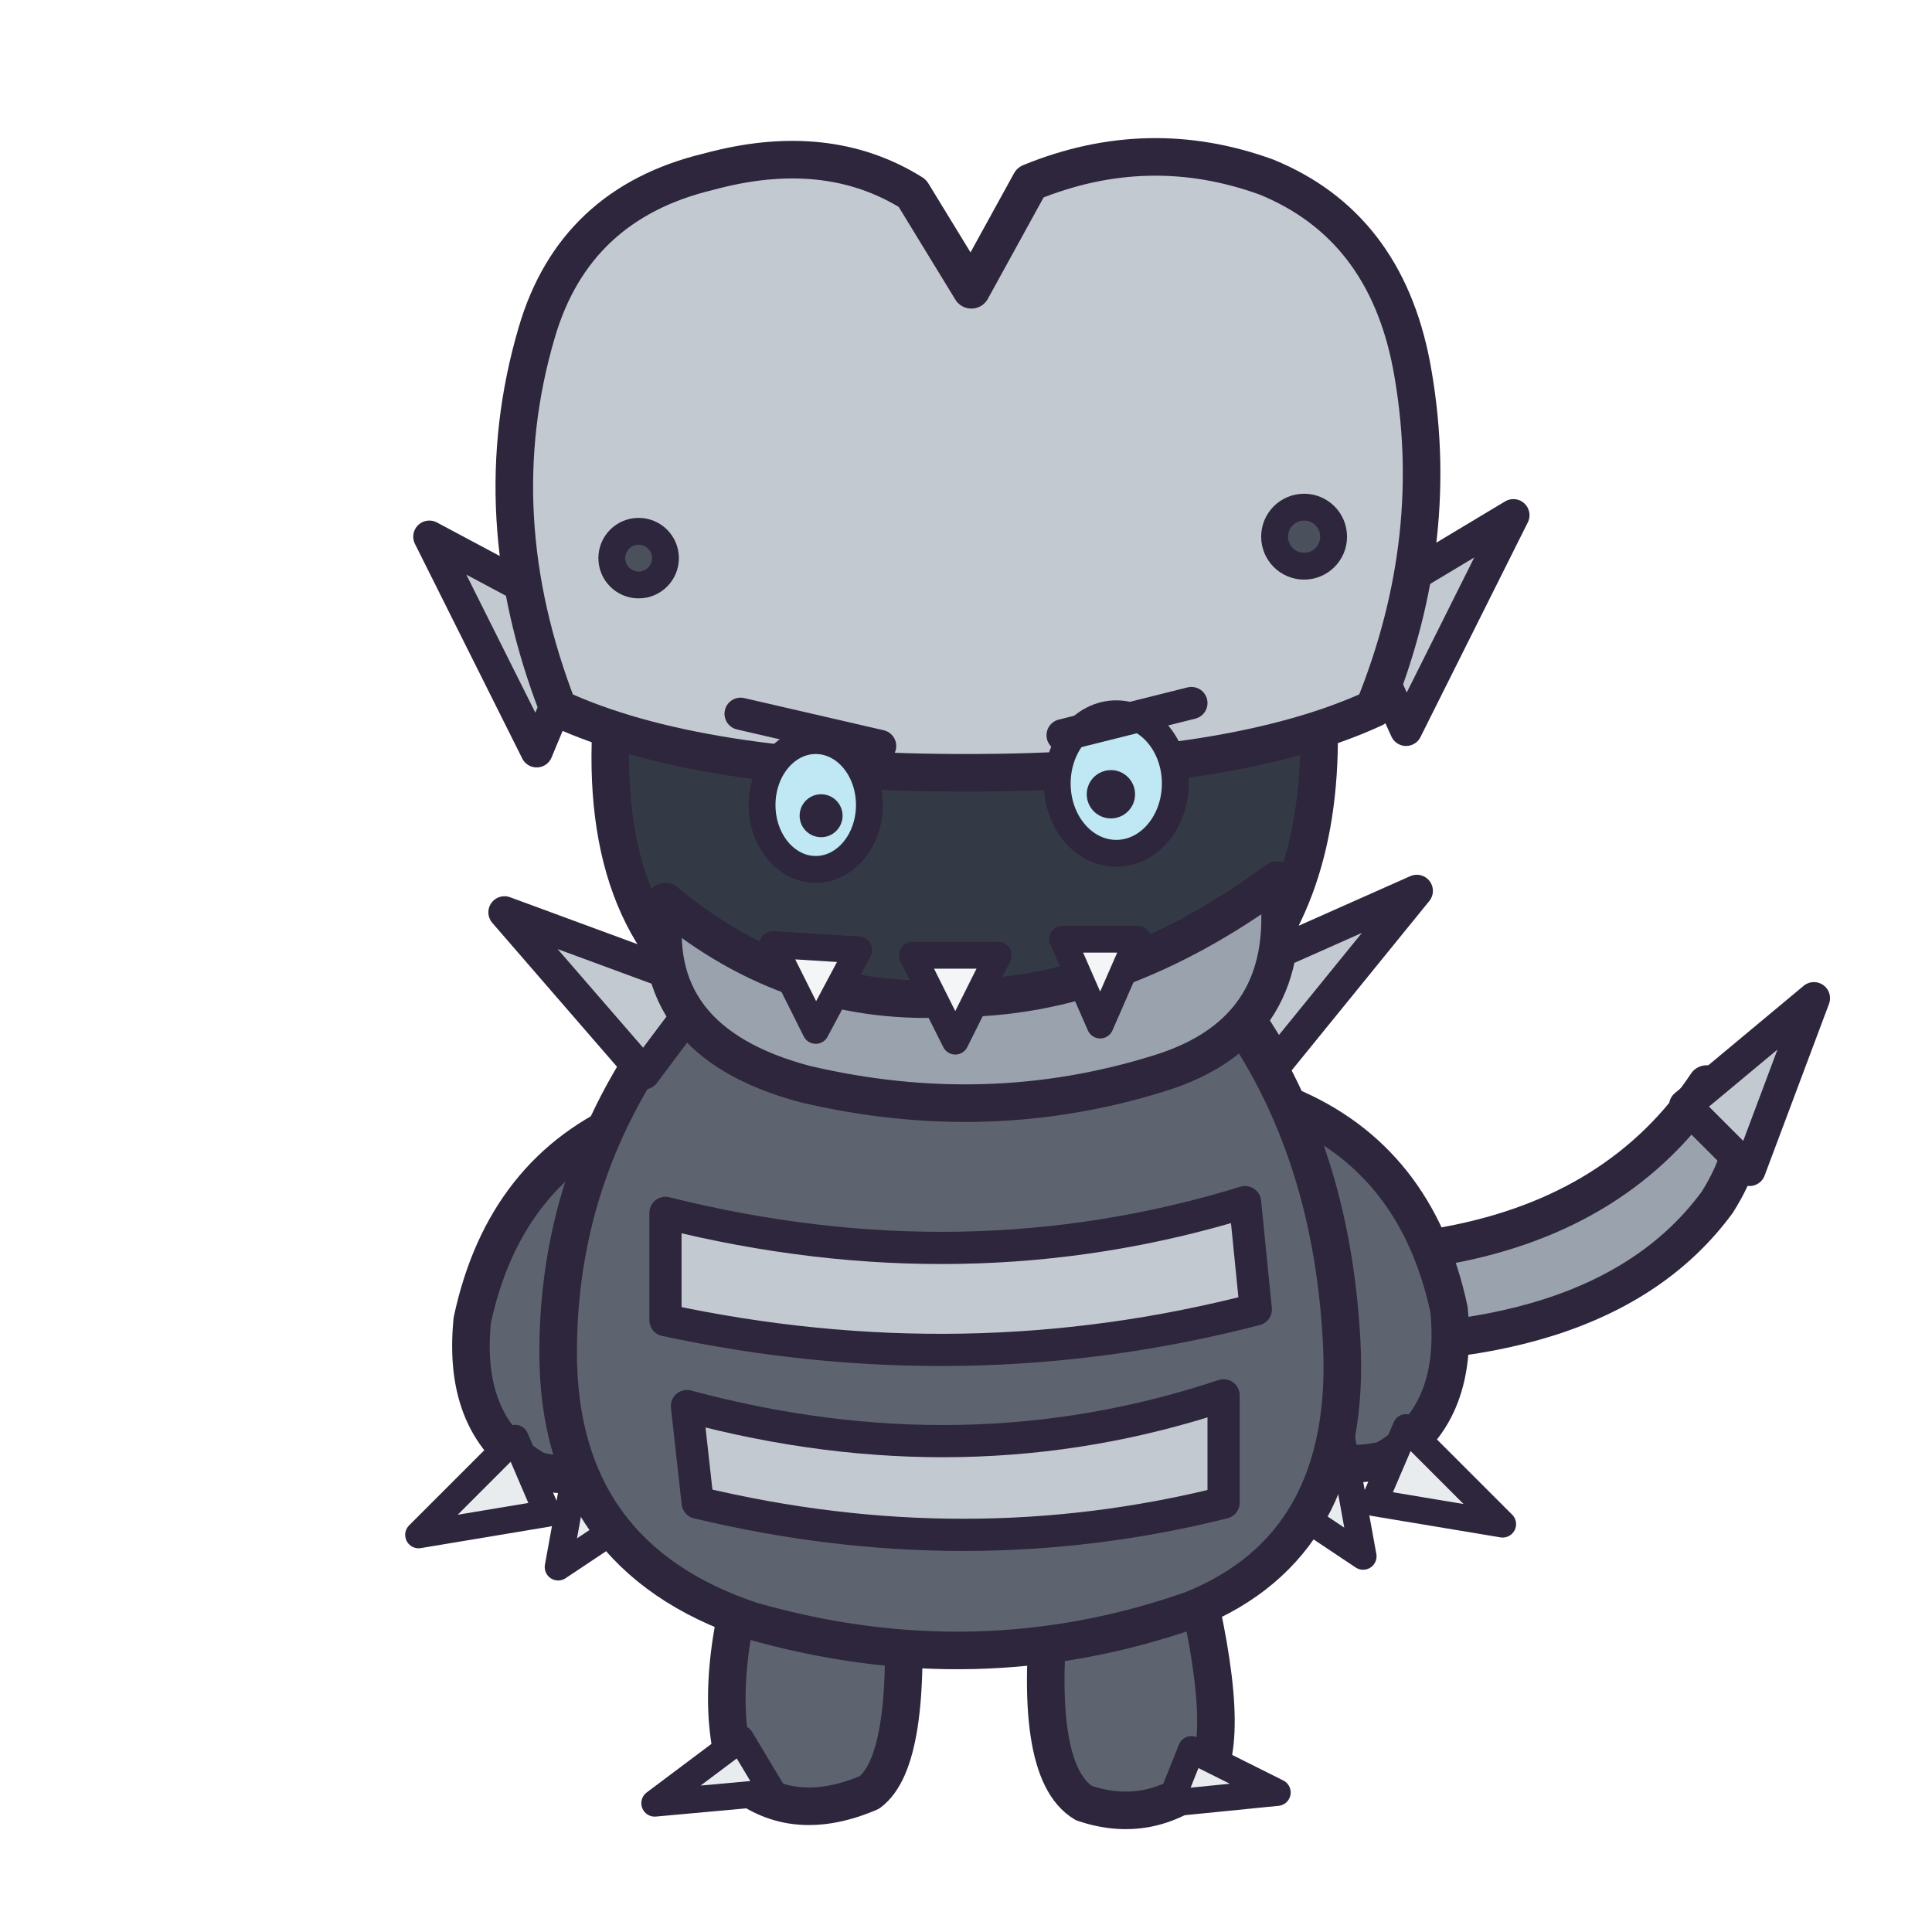
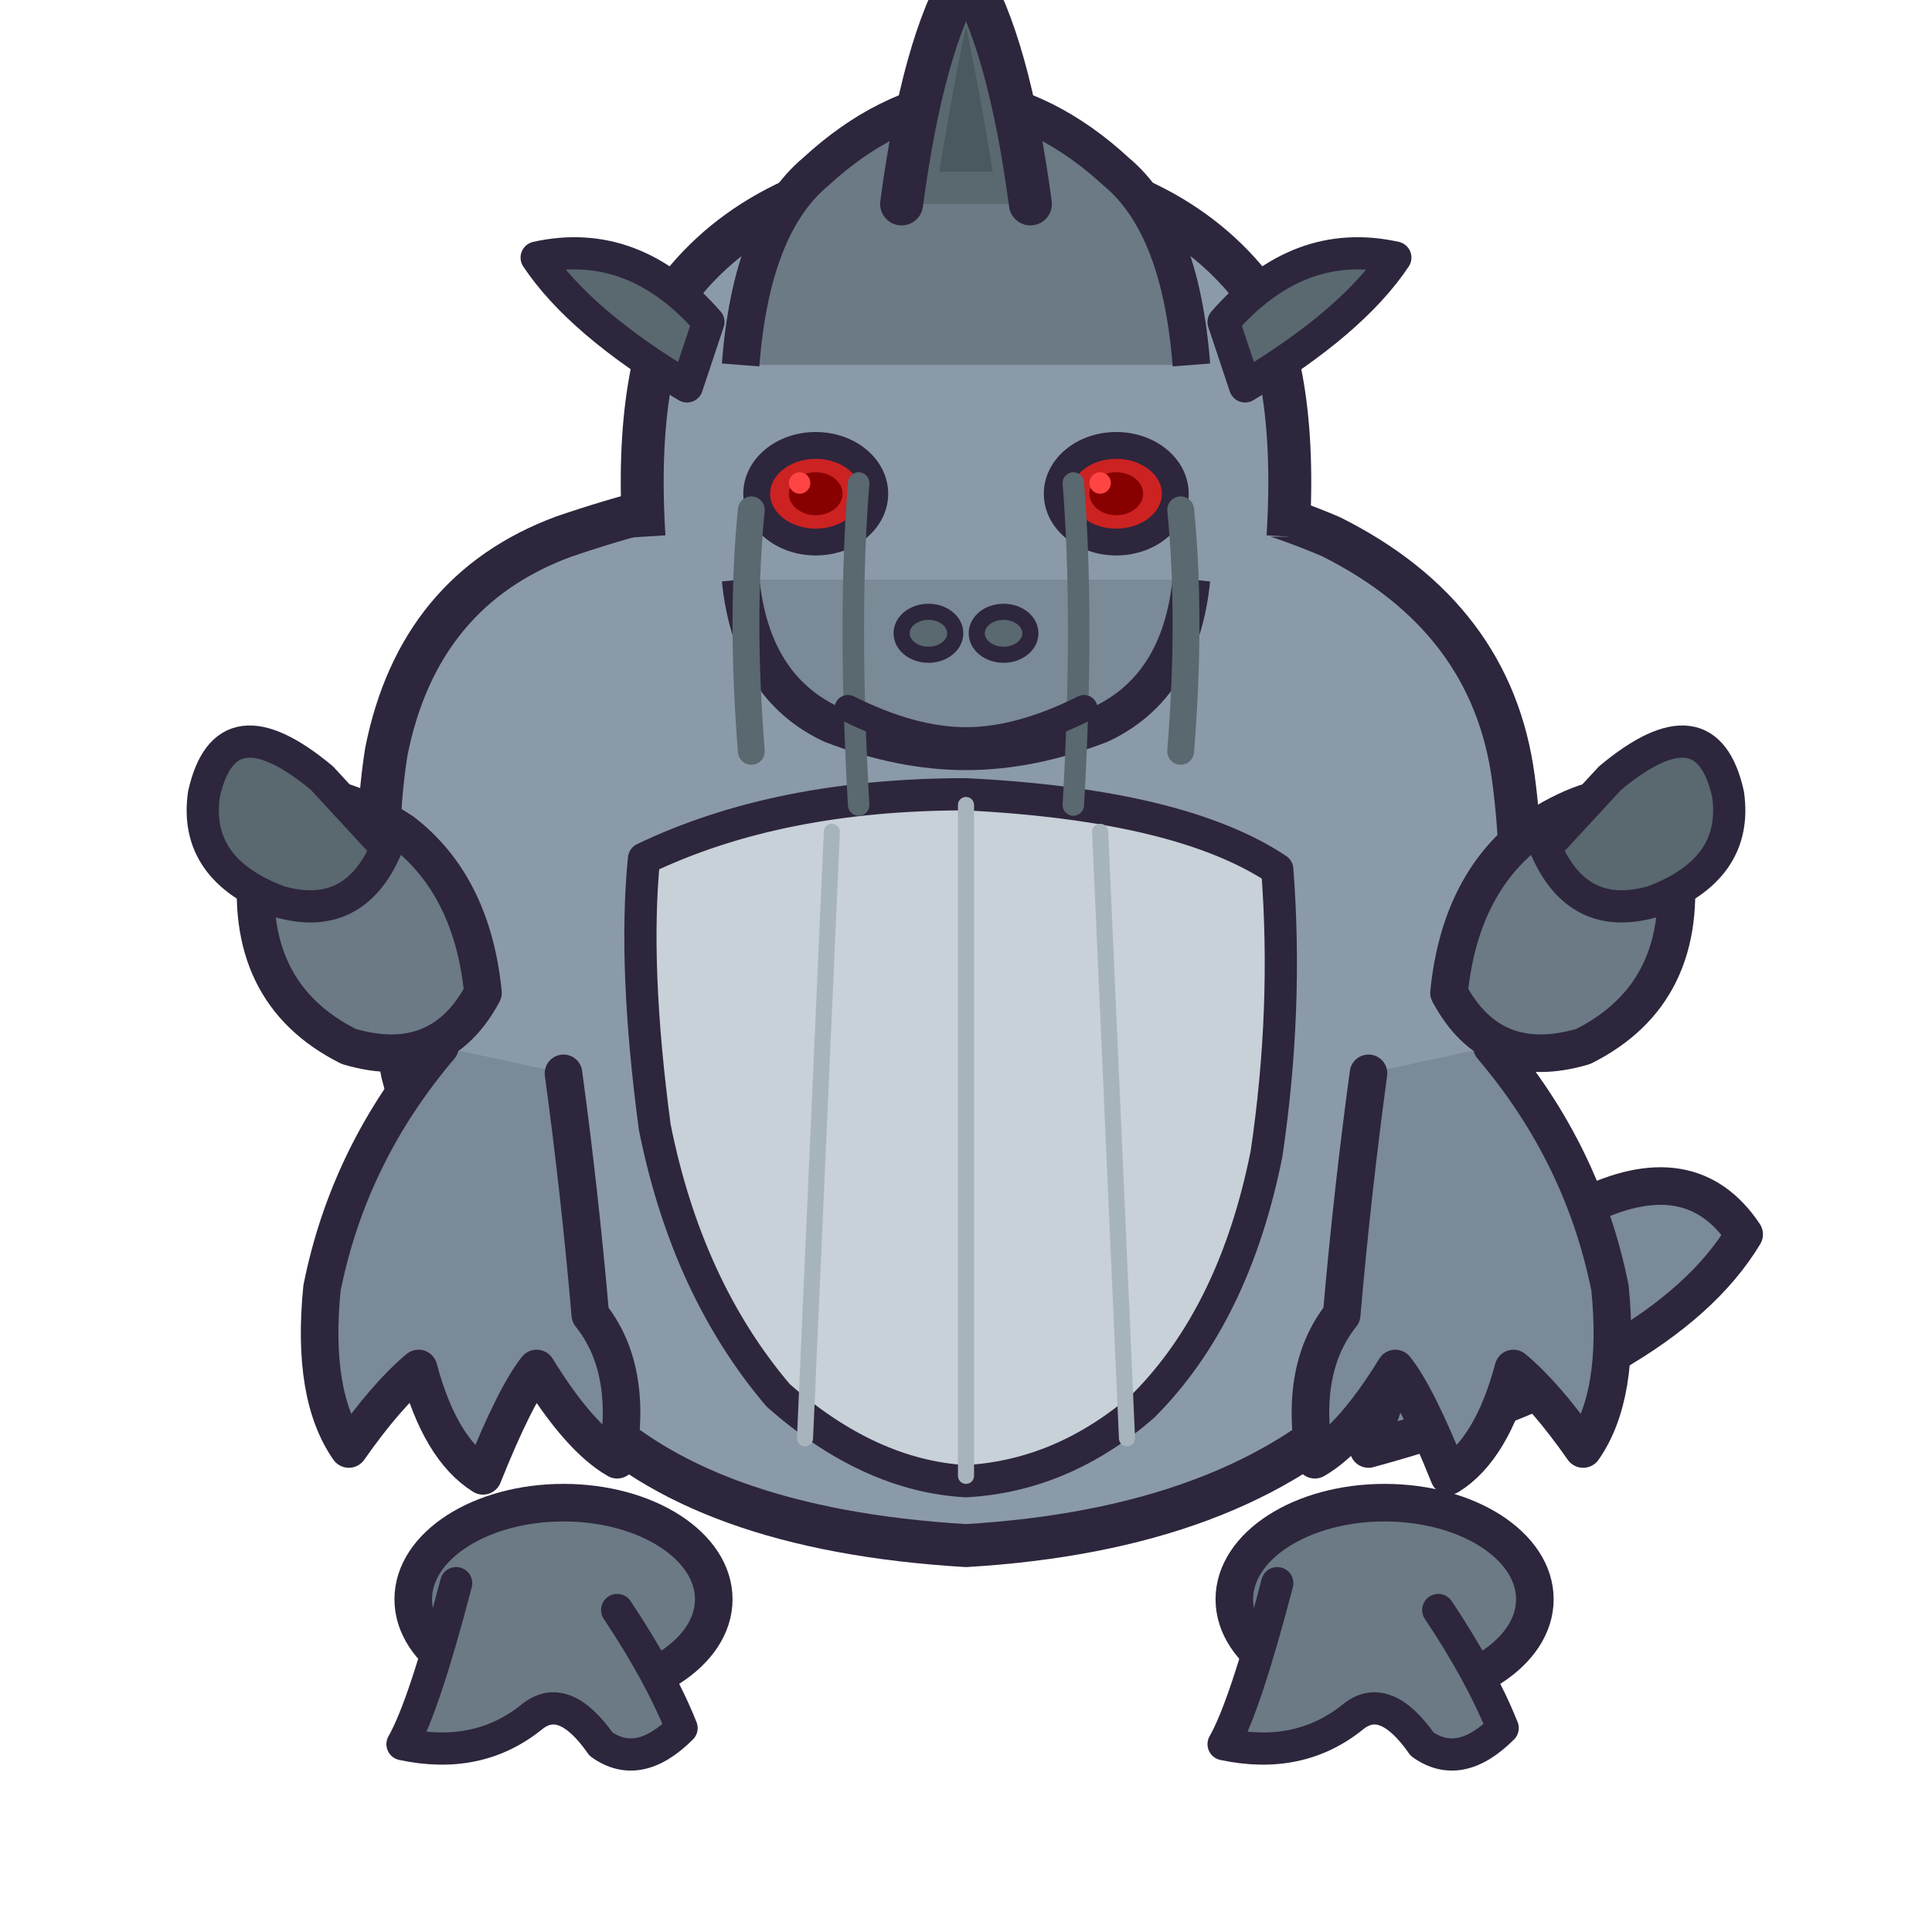
<svg xmlns="http://www.w3.org/2000/svg" viewBox="0 0 360 360">
-   <g stroke="#2d263c" stroke-width="7" stroke-linejoin="round" stroke-linecap="round" fill="none">
-     <path d="M238 250 Q298 254 320 224 Q330 208 318 202 Q302 226 270 232 Q250 236 240 236 Z" fill="#9aa2ad" />
-     <path d="M314 206 L338 186 L326 218 Z" fill="#c3c9d1" stroke-width="6" />
-     <path d="M140 290 Q132 316 138 332 Q148 340 162 334 Q170 328 168 296 Z" fill="#5d6470" />
-     <path d="M196 296 Q192 330 202 336 Q214 340 224 332 Q230 324 222 292 Z" fill="#5d6470" />
-     <path d="M138 324 L122 336 L144 334 Z" fill="#e9ecef" stroke-width="5" />
-     <path d="M222 326 L238 334 L218 336 Z" fill="#e9ecef" stroke-width="5" />
-     <path d="M118 208 Q94 218 88 246 Q86 266 100 274 Q116 278 124 262 L126 224 Z" fill="#5d6470" />
-     <path d="M240 206 Q264 216 270 244 Q272 264 258 272 Q242 276 234 258 L232 222 Z" fill="#5d6470" />
-     <path d="M96 268 L78 286 L102 282 Z" fill="#e9ecef" stroke-width="5" />
-     <path d="M108 270 L104 292 L122 280 Z" fill="#e9ecef" stroke-width="5" />
-     <path d="M262 266 L280 284 L256 280 Z" fill="#e9ecef" stroke-width="5" />
-     <path d="M250 268 L254 290 L236 278 Z" fill="#e9ecef" stroke-width="5" />
-     <path d="M130 184 Q104 214 104 252 Q104 290 140 302 Q182 314 222 300 Q252 288 250 250 Q248 212 228 186 Q180 200 130 184 Z" fill="#5d6470" />
-     <path d="M124 226 Q180 240 232 224 L234 244 Q180 258 124 246 Z" fill="#c3c9d1" stroke-width="6" />
-     <path d="M128 262 Q180 276 228 260 L228 280 Q180 292 130 280 Z" fill="#c3c9d1" stroke-width="6" />
-     <path d="M120 200 L94 170 L132 184 Z" fill="#c3c9d1" stroke-width="6" />
-     <path d="M238 198 L264 166 L228 182 Z" fill="#c3c9d1" stroke-width="6" />
-     <path d="M116 118 Q108 162 128 182 Q156 196 184 194 Q214 192 236 176 Q250 154 244 116 Q210 130 180 130 Q146 130 116 118 Z" fill="#343a45" />
-     <path d="M124 168 Q120 194 150 202 Q184 210 216 200 Q242 192 238 164 Q208 186 178 186 Q148 188 124 168 Z" fill="#9aa2ad" />
-     <path d="M144 176 L152 192 L160 177 Z" fill="#f3f5f7" stroke-width="5" />
-     <path d="M170 178 L178 194 L186 178 Z" fill="#f3f5f7" stroke-width="5" />
-     <path d="M198 175 L205 191 L212 175 Z" fill="#f3f5f7" stroke-width="5" />
-     <path d="M110 116 L80 100 L100 140 Z" fill="#c3c9d1" stroke-width="6" />
-     <path d="M252 114 L282 96 L262 136 Z" fill="#c3c9d1" stroke-width="6" />
-     <path d="M104 132 Q90 96 100 62 Q107 38 132 32 Q154 26 170 36 L181 54 L192 34 Q214 25 236 33 Q258 42 263 68 Q269 100 256 132 Q230 144 180 144 Q130 144 104 132 Z" fill="#c3c9d1" />
-     <circle cx="119" cy="104" r="5" fill="#4a505c" stroke-width="5" />
-     <circle cx="243" cy="100" r="5.5" fill="#4a505c" stroke-width="5" />
-     <ellipse cx="152" cy="150" rx="10" ry="12" fill="#bfe7f4" stroke-width="5" />
-     <ellipse cx="208" cy="146" rx="11" ry="13" fill="#bfe7f4" stroke-width="5" />
-     <circle cx="153" cy="152" r="4" fill="#2d263c" stroke="none" />
-     <circle cx="207" cy="148" r="4.5" fill="#2d263c" stroke="none" />
-     <path d="M138 133 L164 139" stroke-width="6" />
-     <path d="M222 131 L198 137" stroke-width="6" />
-   </g>
+   <path d="M 255 270 Q 310 255 325 230 Q 315 215 295 225 Q 280 240 260 255 Z" fill="#7A8A96" stroke="#2d263c" stroke-width="7" stroke-linejoin="round" stroke-linecap="round" />
+   <ellipse cx="258" cy="298" rx="28" ry="18" fill="#6B7A85" stroke="#2d263c" stroke-width="7" stroke-linejoin="round" />
+   <path d="M 238 295 Q 232 318 228 325 Q 242 328 252 320 Q 258 315 265 325 Q 272 330 280 322 Q 276 312 268 300" fill="#6B7A85" stroke="#2d263c" stroke-width="6" stroke-linejoin="round" stroke-linecap="round" />
+   <ellipse cx="105" cy="298" rx="28" ry="18" fill="#6B7A85" stroke="#2d263c" stroke-width="7" stroke-linejoin="round" />
+   <path d="M 85 295 Q 79 318 75 325 Q 89 328 99 320 Q 105 315 112 325 Q 119 330 127 322 Q 123 312 115 300" fill="#6B7A85" stroke="#2d263c" stroke-width="6" stroke-linejoin="round" stroke-linecap="round" />
+   <path d="M 75 200 Q 68 165 72 140 Q 78 110 105 100 Q 140 88 180 87 Q 220 88 248 100 Q 278 115 282 145 Q 286 175 278 205 Q 270 235 255 260 Q 230 285 180 288 Q 130 285 108 262 Q 85 238 75 200 Z" fill="#8B9AA8" stroke="#2d263c" stroke-width="8" stroke-linejoin="round" />
+   <path d="M 120 160 Q 118 180 122 210 Q 128 240 145 260 Q 162 275 180 276 Q 198 275 213 262 Q 230 245 236 215 Q 240 188 238 162 Q 220 150 180 148 Q 145 148 120 160 Z" fill="#C8D0D8" stroke="#2d263c" stroke-width="6" stroke-linejoin="round" />
+   <line x1="155" y1="155" x2="150" y2="268" stroke="#A8B4BC" stroke-width="3" stroke-linecap="round" />
+   <line x1="180" y1="150" x2="180" y2="275" stroke="#A8B4BC" stroke-width="3" stroke-linecap="round" />
+   <line x1="205" y1="155" x2="210" y2="268" stroke="#A8B4BC" stroke-width="3" stroke-linecap="round" />
+   <path d="M 75 155 Q 52 140 48 160 Q 45 185 65 195 Q 82 200 90 185 Q 88 165 75 155 Z" fill="#6B7A85" stroke="#2d263c" stroke-width="7" stroke-linejoin="round" />
+   <path d="M 60 145 Q 42 130 38 148 Q 36 162 52 168 Q 66 172 72 158 Z" fill="#5A6870" stroke="#2d263c" stroke-width="6" stroke-linejoin="round" />
+   <path d="M 285 155 Q 308 140 312 160 Q 315 185 295 195 Q 278 200 270 185 Q 272 165 285 155 Z" fill="#6B7A85" stroke="#2d263c" stroke-width="7" stroke-linejoin="round" />
+   <path d="M 300 145 Q 318 130 322 148 Q 324 162 308 168 Q 294 172 288 158 Z" fill="#5A6870" stroke="#2d263c" stroke-width="6" stroke-linejoin="round" />
+   <path d="M 82 195 Q 65 215 60 240 Q 58 260 65 270 Q 72 260 78 255 Q 82 270 90 275 Q 96 260 100 255 Q 108 268 115 272 Q 118 255 110 245 Q 108 222 105 200" fill="#7A8A96" stroke="#2d263c" stroke-width="7" stroke-linejoin="round" stroke-linecap="round" />
+   <path d="M 278 195 Q 295 215 300 240 Q 302 260 295 270 Q 288 260 282 255 Q 278 270 270 275 Q 264 260 260 255 Q 252 268 245 272 Q 242 255 250 245 Q 252 222 255 200" fill="#7A8A96" stroke="#2d263c" stroke-width="7" stroke-linejoin="round" stroke-linecap="round" />
+   <path d="M 120 100 Q 118 68 128 52 Q 145 32 180 30 Q 215 32 232 52 Q 242 68 240 100" fill="#8B9AA8" stroke="#2d263c" stroke-width="8" stroke-linejoin="round" />
+   <path d="M 138 68 Q 140 42 152 32 Q 165 20 180 18 Q 195 20 208 32 Q 220 42 222 68" fill="#6B7A85" stroke="#2d263c" stroke-width="7" stroke-linejoin="round" />
+   <path d="M 168 38 Q 172 8 180 -5 Q 188 8 192 38" fill="#5A6870" stroke="#2d263c" stroke-width="8" stroke-linejoin="round" stroke-linecap="round" />
+   <path d="M 175 32 Q 178 14 180 5 Q 182 14 185 32 Z" fill="#4A5860" />
+   <path d="M 128 72 Q 108 60 100 48 Q 118 44 132 60 Z" fill="#5A6870" stroke="#2d263c" stroke-width="6" stroke-linejoin="round" />
+   <path d="M 232 72 Q 252 60 260 48 Q 242 44 228 60 Z" fill="#5A6870" stroke="#2d263c" stroke-width="6" stroke-linejoin="round" />
+   <path d="M 138 108 Q 140 128 155 135 Q 168 140 180 140 Q 192 140 205 135 Q 220 128 222 108" fill="#7A8A96" stroke="#2d263c" stroke-width="7" stroke-linejoin="round" />
+   <ellipse cx="152" cy="92" rx="11" ry="9" fill="#CC2222" stroke="#2d263c" stroke-width="5" />
+   <ellipse cx="152" cy="92" rx="5" ry="4" fill="#880000" />
+   <ellipse cx="149" cy="90" rx="2" ry="2" fill="#FF4444" />
+   <ellipse cx="208" cy="92" rx="11" ry="9" fill="#CC2222" stroke="#2d263c" stroke-width="5" />
+   <ellipse cx="208" cy="92" rx="5" ry="4" fill="#880000" />
+   <ellipse cx="205" cy="90" rx="2" ry="2" fill="#FF4444" />
+   <ellipse cx="173" cy="118" rx="5" ry="4" fill="#5A6870" stroke="#2d263c" stroke-width="3" />
+   <ellipse cx="187" cy="118" rx="5" ry="4" fill="#5A6870" stroke="#2d263c" stroke-width="3" />
+   <path d="M 140 95 Q 138 115 140 140" stroke="#5A6870" stroke-width="5" fill="none" stroke-linecap="round" />
+   <path d="M 160 90 Q 158 115 160 150" stroke="#5A6870" stroke-width="4" fill="none" stroke-linecap="round" />
+   <path d="M 200 90 Q 202 115 200 150" stroke="#5A6870" stroke-width="4" fill="none" stroke-linecap="round" />
+   <path d="M 220 95 Q 222 115 220 140" stroke="#5A6870" stroke-width="5" fill="none" stroke-linecap="round" />
+   <path d="M 158 132 Q 170 138 180 138 Q 190 138 202 132" stroke="#2d263c" stroke-width="5" fill="none" stroke-linecap="round" />
</svg>
